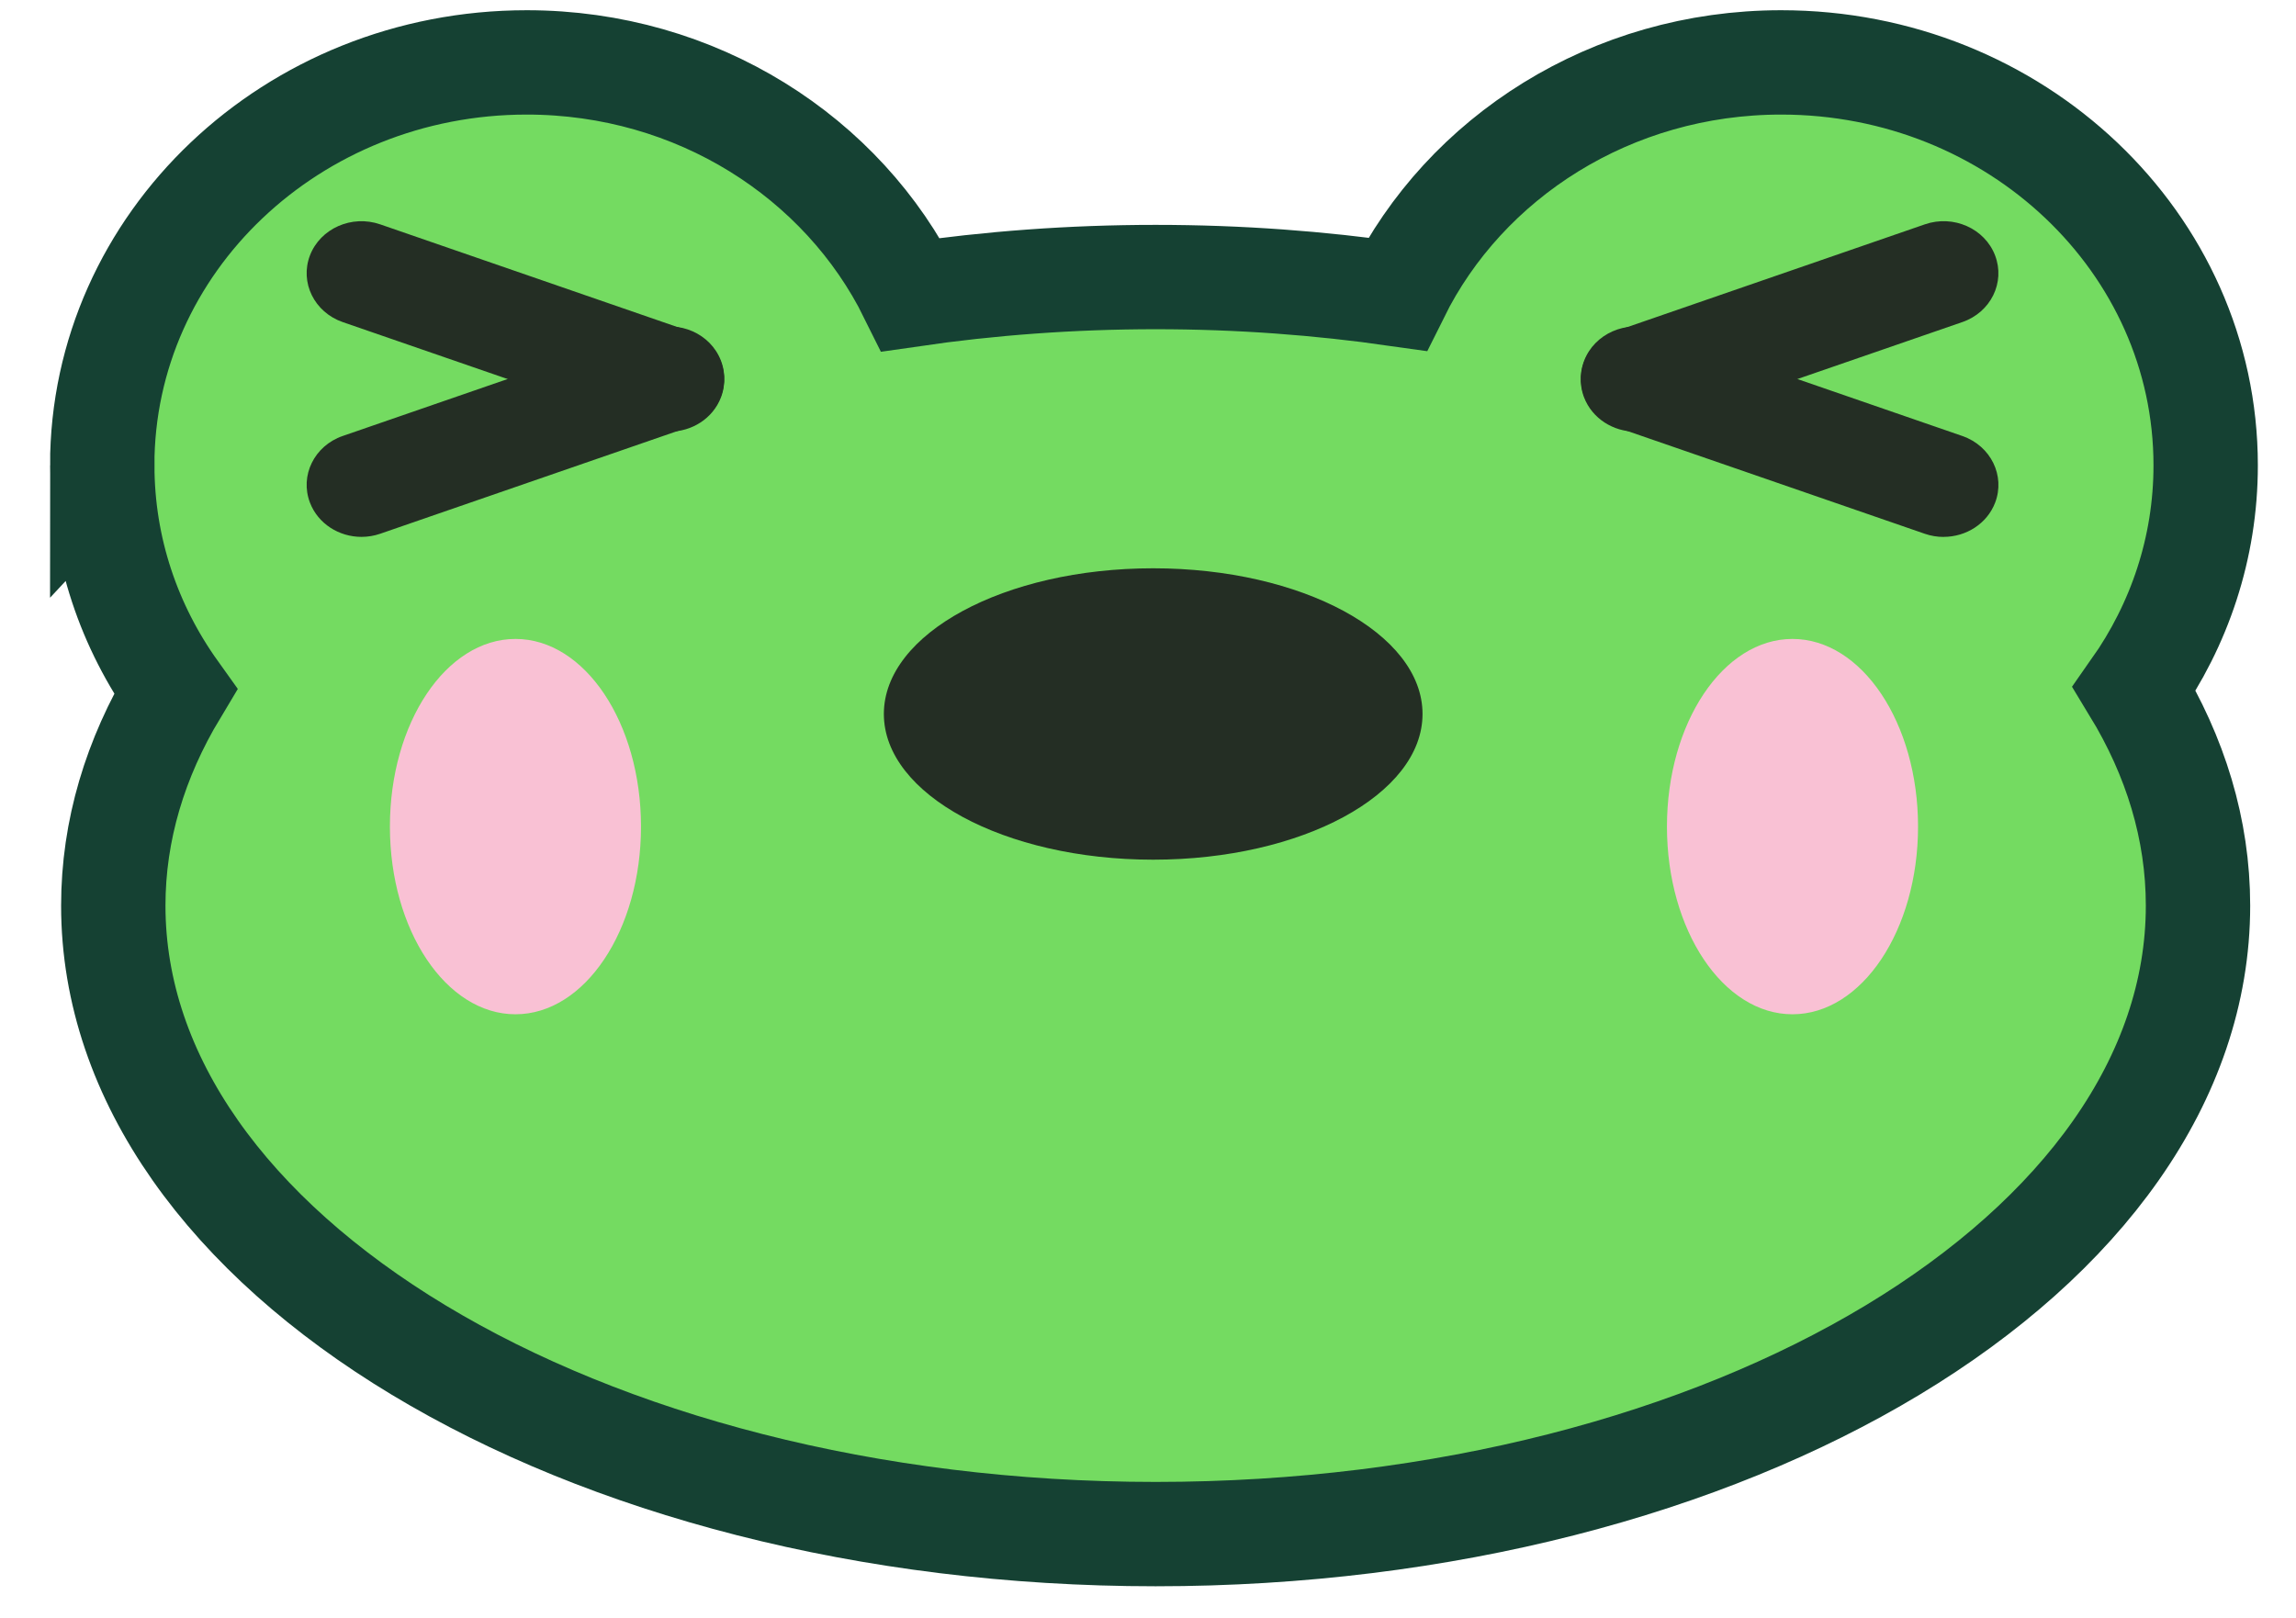
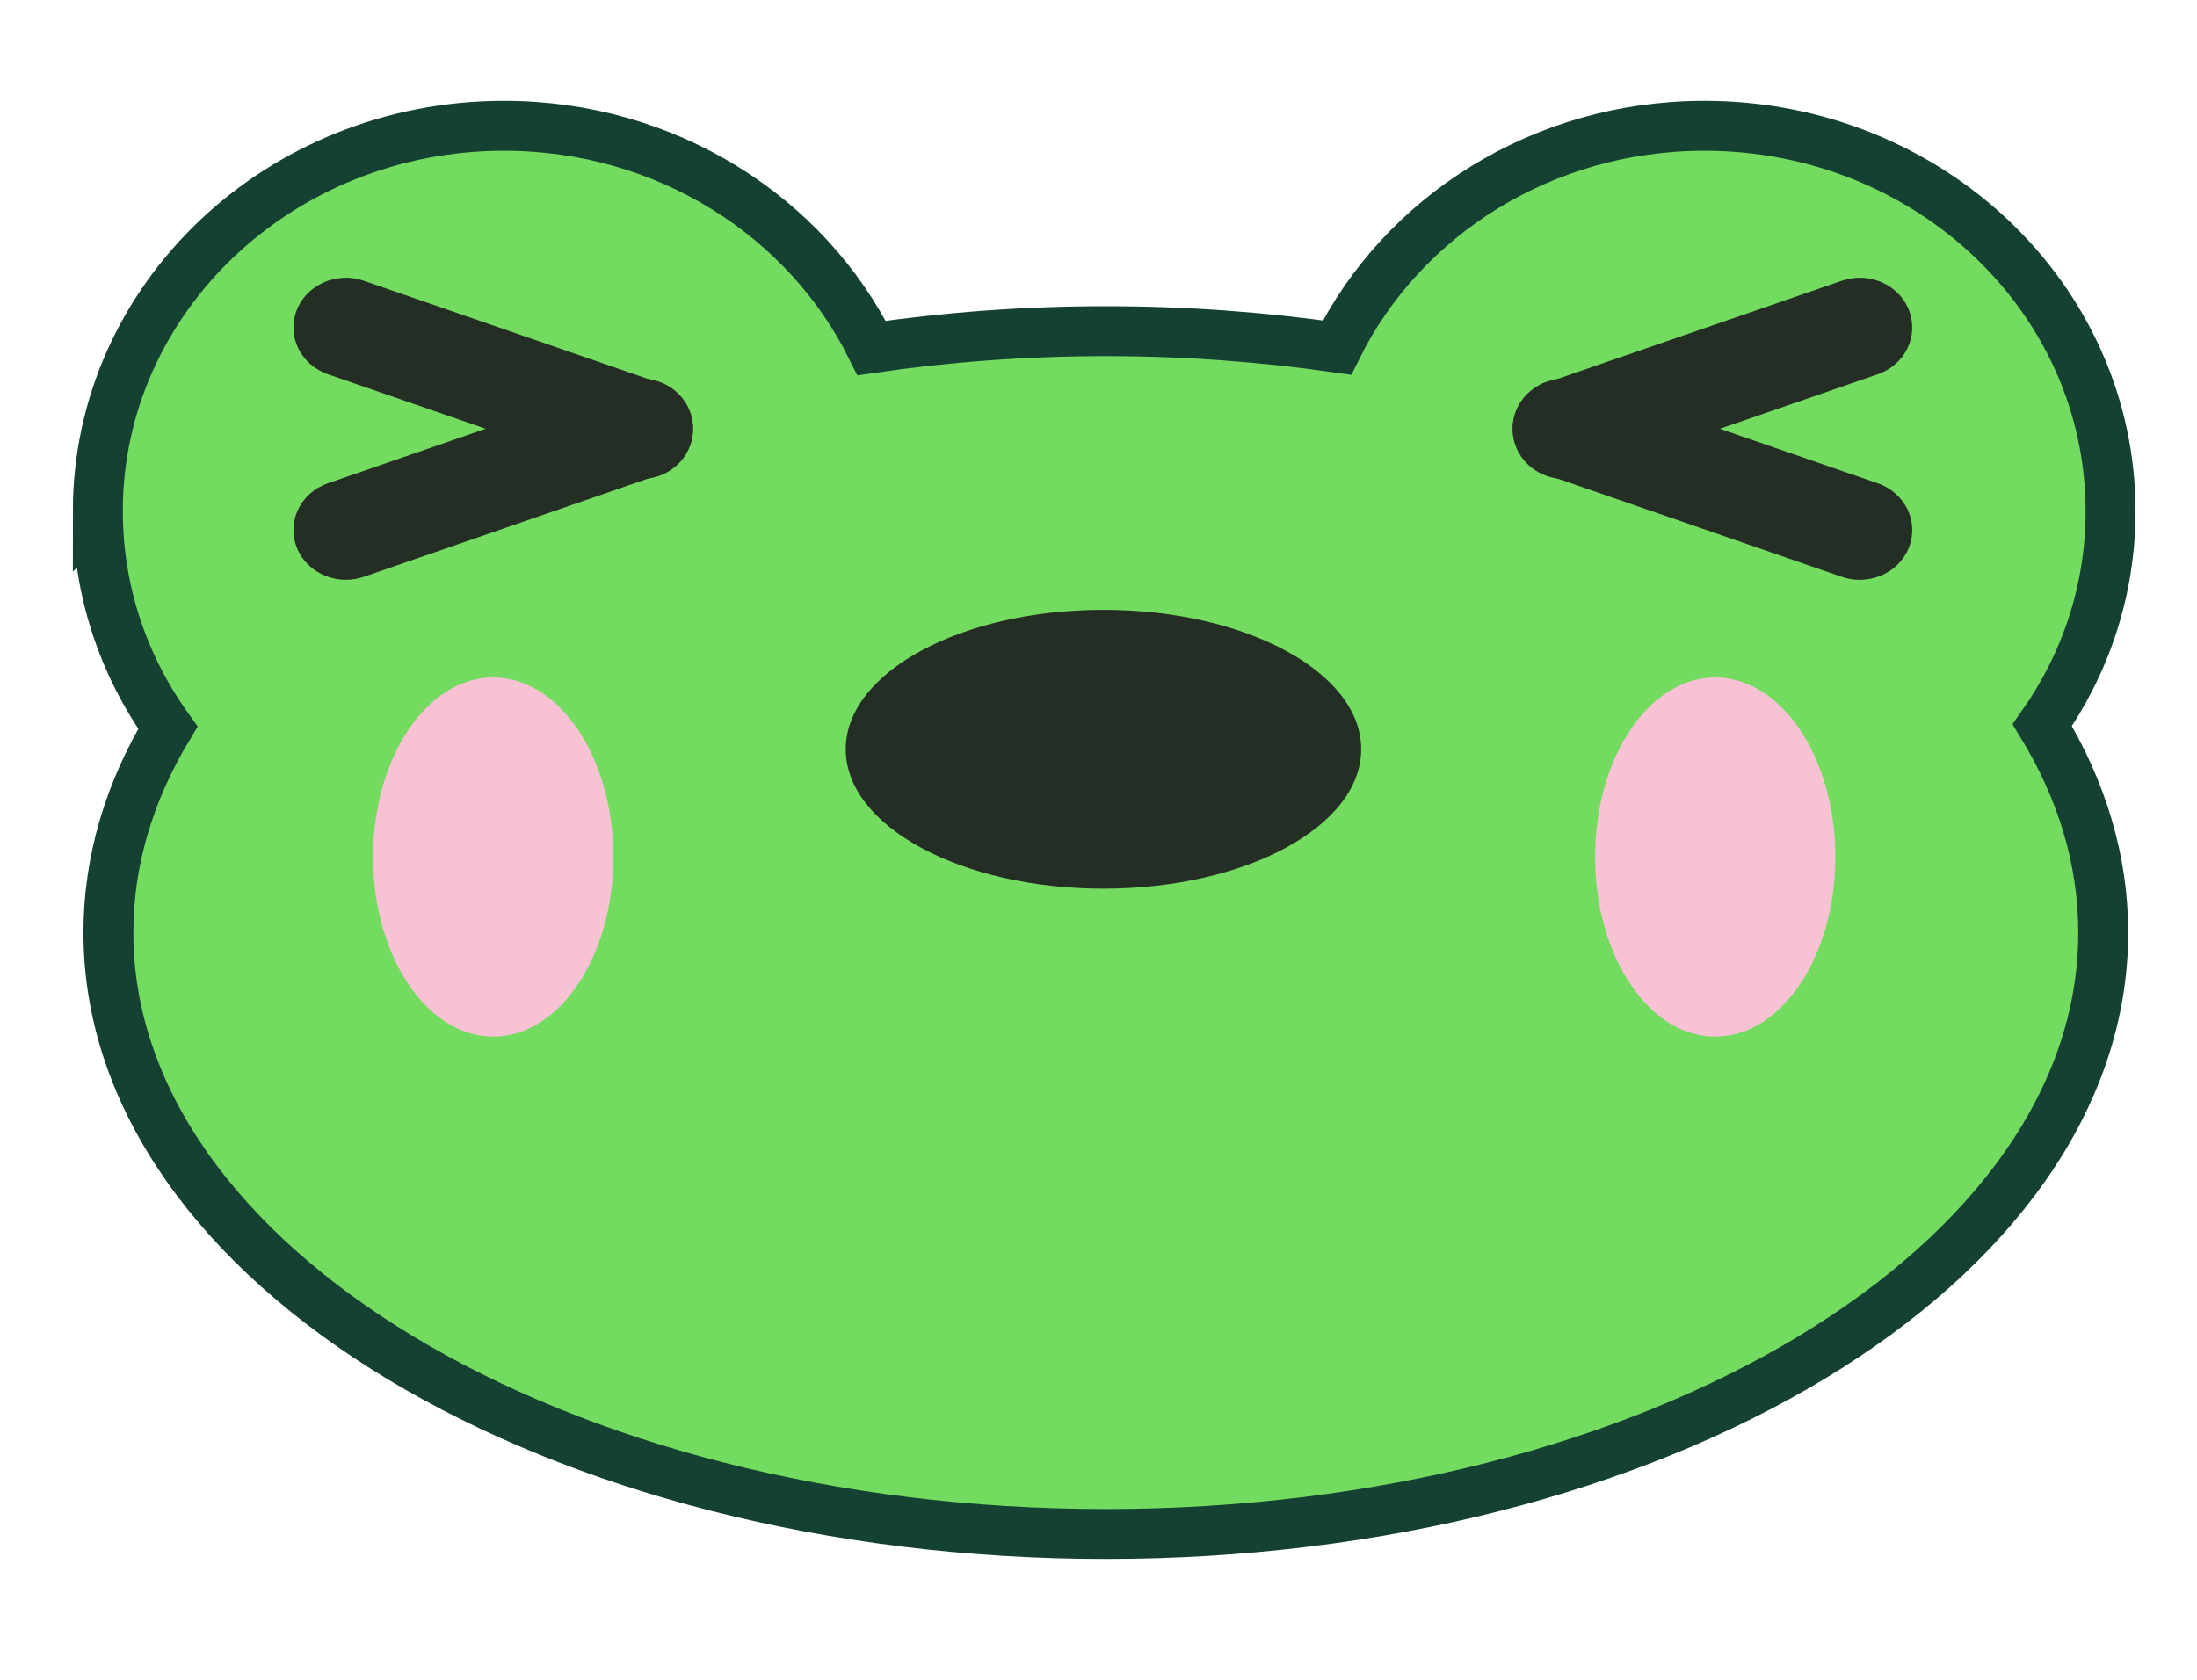
- <svg xmlns="http://www.w3.org/2000/svg" width="44" height="31" viewBox="0 0 44 31" fill="none">
-   <path d="M1.959 8.919C1.959 4.653 5.601 1.196 10.094 1.196C13.354 1.196 16.157 3.02 17.456 5.648C18.96 5.429 20.53 5.31 22.146 5.31C23.762 5.31 25.29 5.427 26.777 5.639C28.077 3.016 30.878 1.196 34.134 1.196C38.627 1.196 42.269 4.653 42.269 8.919C42.269 10.504 41.764 11.977 40.902 13.202C41.69 14.497 42.122 15.896 42.122 17.357C42.122 24.009 33.178 29.403 22.146 29.403C11.114 29.403 2.171 24.009 2.171 17.357C2.171 15.915 2.592 14.533 3.362 13.252C2.478 12.016 1.96 10.524 1.96 8.918L1.959 8.919Z" fill="#74DB61" stroke="#154133" stroke-width="2" />
+ <svg xmlns="http://www.w3.org/2000/svg" width="17" height="13" viewBox="0 0 44 31" fill="none">
+   <path d="M1.959 8.919C1.959 4.653 5.601 1.196 10.094 1.196C13.354 1.196 16.157 3.02 17.456 5.648C18.96 5.429 20.53 5.31 22.146 5.31C23.762 5.31 25.29 5.427 26.777 5.639C28.077 3.016 30.878 1.196 34.134 1.196C38.627 1.196 42.269 4.653 42.269 8.919C42.269 10.504 41.764 11.977 40.902 13.202C41.69 14.497 42.122 15.896 42.122 17.357C42.122 24.009 33.178 29.403 22.146 29.403C11.114 29.403 2.171 24.009 2.171 17.357C2.171 15.915 2.592 14.533 3.362 13.252C2.478 12.016 1.96 10.524 1.96 8.918L1.959 8.919Z" fill="#74DB61" stroke="#154133" stroke-width="1" />
  <path d="M34.35 19.44C33.022 19.44 31.945 17.829 31.945 15.843C31.945 13.856 33.022 12.246 34.35 12.246C35.679 12.246 36.757 13.856 36.757 15.843C36.757 17.829 35.679 19.44 34.35 19.44Z" fill="#F9C1D4" />
  <path d="M9.878 19.44C8.549 19.44 7.472 17.829 7.472 15.843C7.472 13.856 8.549 12.246 9.878 12.246C11.207 12.246 12.284 13.856 12.284 15.843C12.284 17.829 11.207 19.44 9.878 19.44Z" fill="#F9C1D4" />
  <path d="M31.344 8.273C31.463 8.273 31.585 8.254 31.703 8.212L37.606 6.173C38.151 5.985 38.432 5.413 38.233 4.895C38.035 4.378 37.433 4.111 36.887 4.3L30.984 6.339C30.44 6.527 30.159 7.099 30.357 7.617C30.513 8.022 30.915 8.273 31.344 8.273Z" fill="#242E24" />
  <path d="M37.247 10.29C37.676 10.29 38.079 10.039 38.234 9.635C38.432 9.118 38.151 8.546 37.607 8.357L31.704 6.318C31.159 6.13 30.557 6.396 30.358 6.914C30.16 7.43 30.441 8.002 30.985 8.191L36.888 10.231C37.006 10.272 37.128 10.291 37.247 10.291V10.29Z" fill="#242E24" />
  <path d="M6.927 10.29C7.046 10.29 7.167 10.271 7.286 10.23L13.189 8.19C13.734 8.002 14.014 7.43 13.816 6.913C13.618 6.395 13.015 6.129 12.471 6.317L6.568 8.356C6.023 8.544 5.742 9.116 5.94 9.634C6.095 10.039 6.498 10.29 6.927 10.29V10.29Z" fill="#242E24" />
  <path d="M12.829 8.273C13.258 8.273 13.661 8.022 13.816 7.617C14.014 7.1 13.733 6.528 13.189 6.34L7.286 4.3C6.741 4.112 6.139 4.378 5.94 4.895C5.742 5.413 6.023 5.984 6.567 6.173L12.47 8.212C12.588 8.254 12.71 8.273 12.829 8.273Z" fill="#242E24" />
  <path d="M22.099 16.477C19.249 16.477 16.938 15.226 16.938 13.684C16.938 12.142 19.249 10.892 22.099 10.892C24.95 10.892 27.261 12.142 27.261 13.684C27.261 15.226 24.95 16.477 22.099 16.477Z" fill="#242E24" />
</svg>
